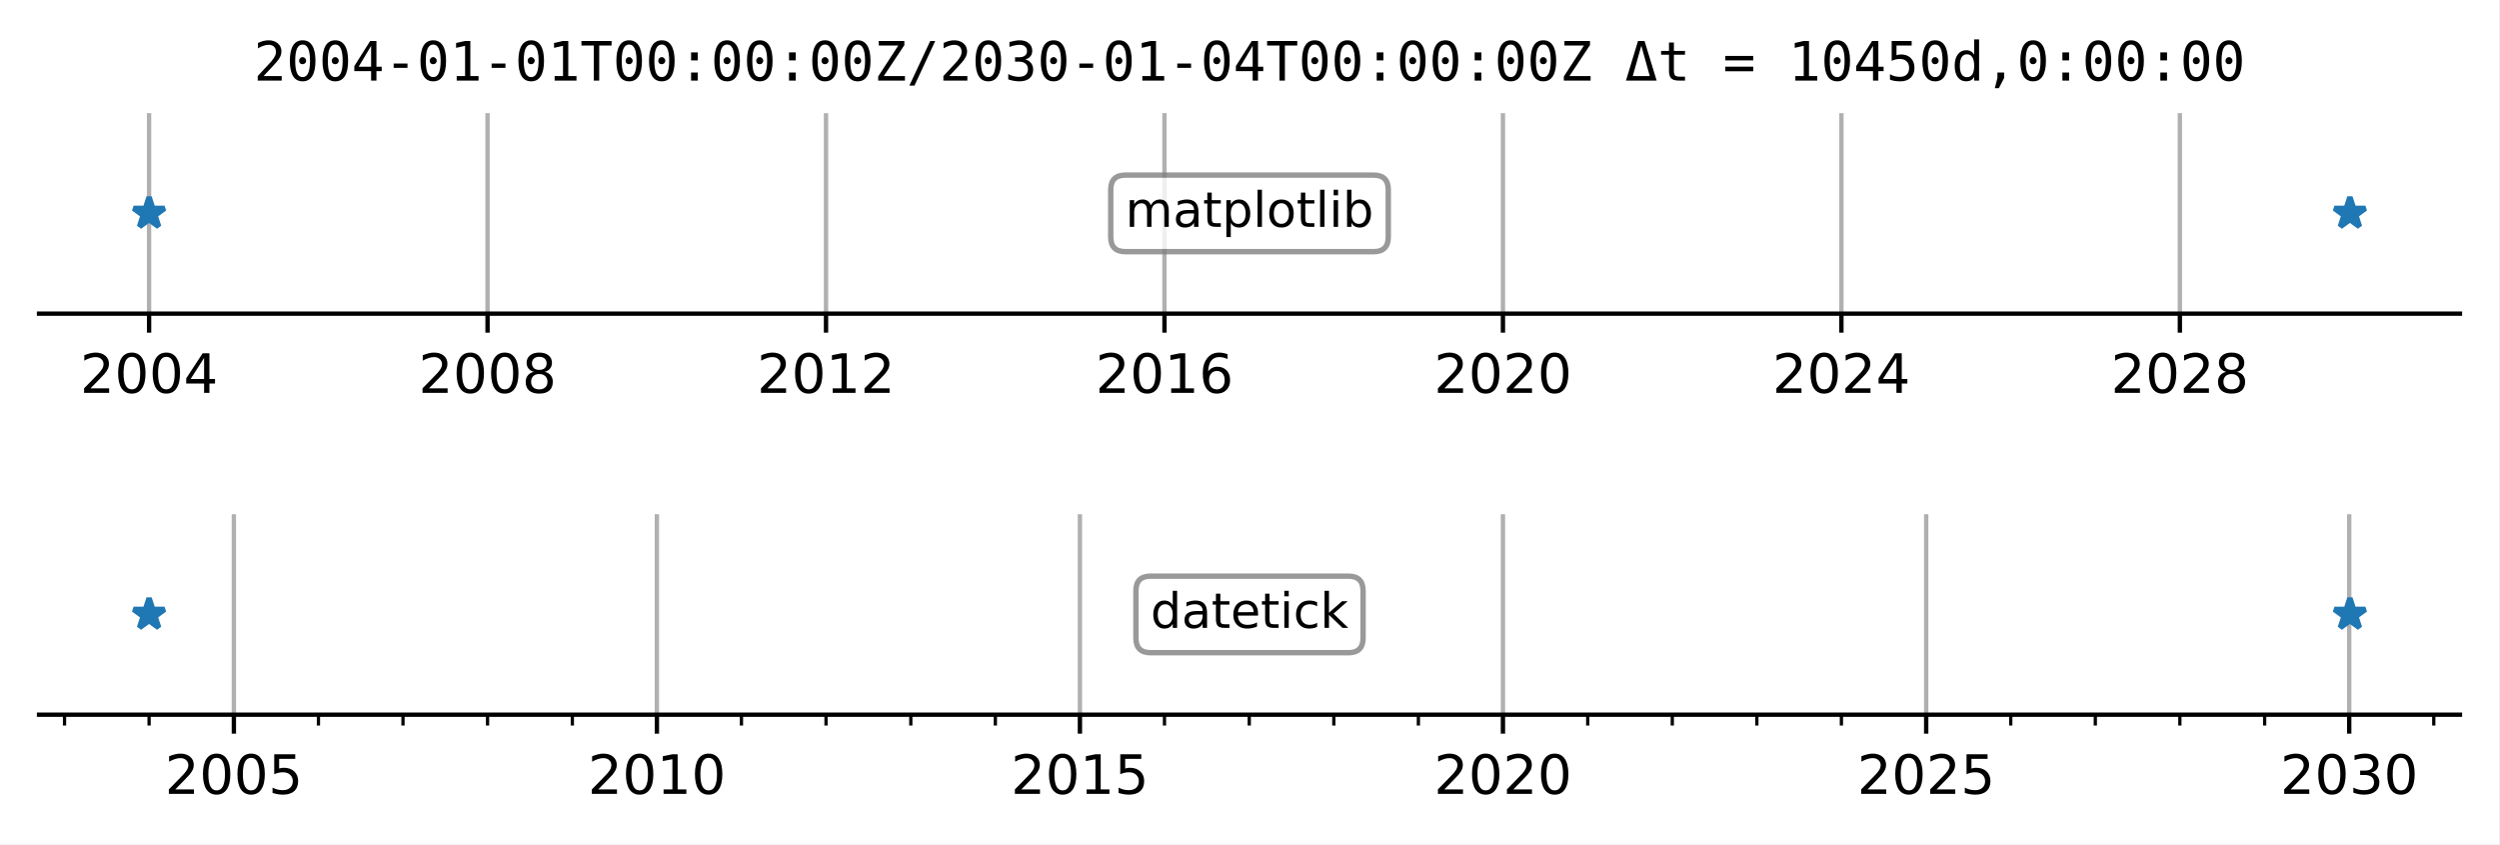
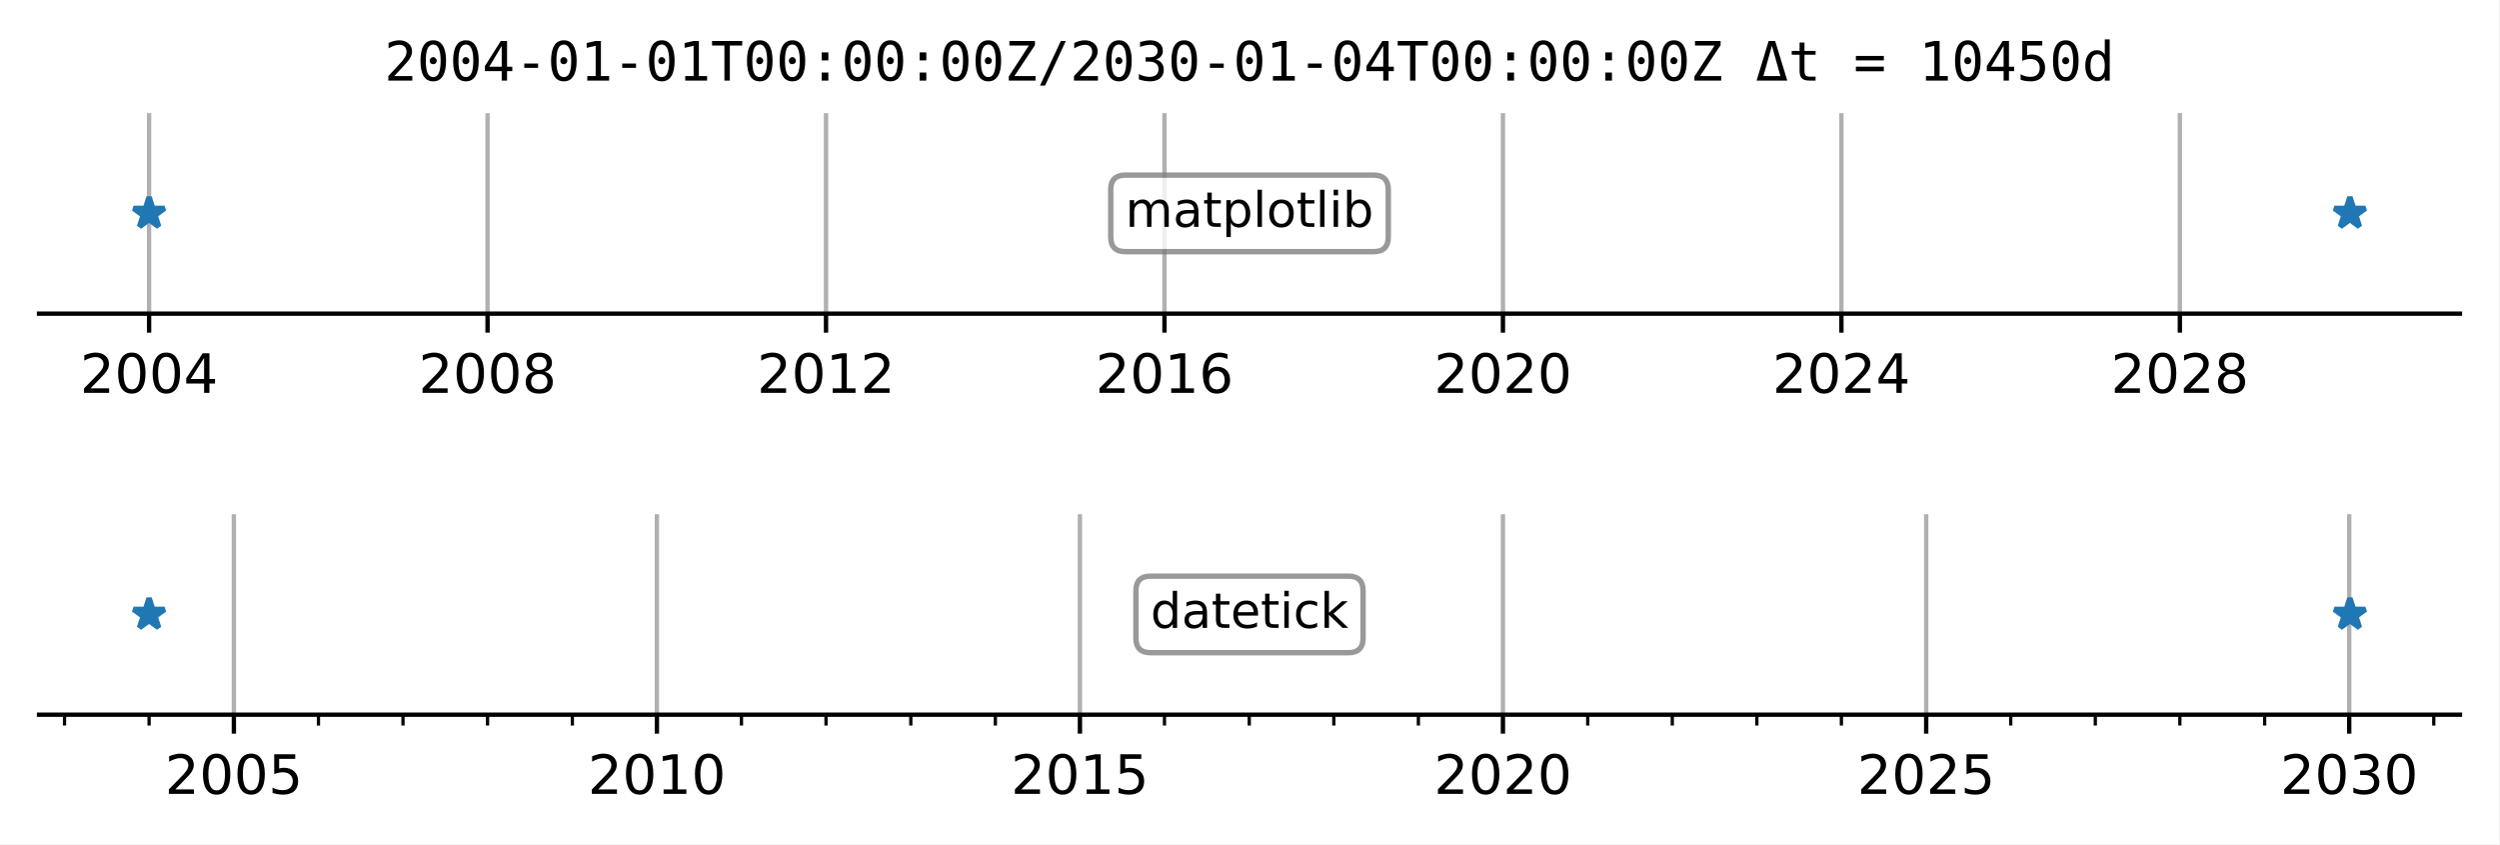
<svg xmlns="http://www.w3.org/2000/svg" xmlns:xlink="http://www.w3.org/1999/xlink" width="460.8pt" height="155.61pt" viewBox="0 0 460.8 155.61" version="1.1">
  <defs>
    <style type="text/css">*{stroke-linejoin: round; stroke-linecap: butt}</style>
  </defs>
  <g id="figure_1">
    <g id="patch_1">
      <path d="M 0 155.61  L 460.8 155.61  L 460.8 0  L 0 0  z " style="fill: #ffffff" />
    </g>
    <g id="axes_1">
      <g id="patch_2">
        <path d="M 7.2 57.812  L 453.6 57.812  L 453.6 20.852  L 7.2 20.852  z " style="fill: #ffffff" />
      </g>
      <g id="matplotlib.axis_1">
        <g id="xtick_1">
          <g id="line2d_1">
            <path d="M 27.491 57.812  L 27.491 20.852  " clip-path="url(#p5ba1d4a00c)" style="fill: none; stroke: #b0b0b0; stroke-width: 0.8; stroke-linecap: square" />
          </g>
          <g id="line2d_2">
            <defs>
              <path id="m1e6c41ab66" d="M 0 0  L 0 3.5  " style="stroke: #000000; stroke-width: 0.8" />
            </defs>
            <g>
              <use xlink:href="#m1e6c41ab66" x="27.491" y="57.812" style="stroke: #000000; stroke-width: 0.8" />
            </g>
          </g>
          <g id="text_1">
            <text style="font-size: 10px; font-family: 'DejaVu Sans', 'Bitstream Vera Sans', 'Computer Modern Sans Serif', 'Lucida Grande', 'Verdana', 'Geneva', 'Lucid', 'Arial', 'Helvetica', 'Avant Garde', sans-serif; text-anchor: middle" x="27.491" y="72.41" transform="rotate(-0 27.49091 72.41)">2004</text>
          </g>
        </g>
        <g id="xtick_2">
          <g id="line2d_3">
            <path d="M 89.901 57.812  L 89.901 20.852  " clip-path="url(#p5ba1d4a00c)" style="fill: none; stroke: #b0b0b0; stroke-width: 0.8; stroke-linecap: square" />
          </g>
          <g id="line2d_4">
            <g>
              <use xlink:href="#m1e6c41ab66" x="89.901" y="57.812" style="stroke: #000000; stroke-width: 0.8" />
            </g>
          </g>
          <g id="text_2">
            <text style="font-size: 10px; font-family: 'DejaVu Sans', 'Bitstream Vera Sans', 'Computer Modern Sans Serif', 'Lucida Grande', 'Verdana', 'Geneva', 'Lucid', 'Arial', 'Helvetica', 'Avant Garde', sans-serif; text-anchor: middle" x="89.901" y="72.41" transform="rotate(-0 89.90147 72.41)">2008</text>
          </g>
        </g>
        <g id="xtick_3">
          <g id="line2d_5">
            <path d="M 152.312 57.812  L 152.312 20.852  " clip-path="url(#p5ba1d4a00c)" style="fill: none; stroke: #b0b0b0; stroke-width: 0.8; stroke-linecap: square" />
          </g>
          <g id="line2d_6">
            <g>
              <use xlink:href="#m1e6c41ab66" x="152.312" y="57.812" style="stroke: #000000; stroke-width: 0.8" />
            </g>
          </g>
          <g id="text_3">
            <text style="font-size: 10px; font-family: 'DejaVu Sans', 'Bitstream Vera Sans', 'Computer Modern Sans Serif', 'Lucida Grande', 'Verdana', 'Geneva', 'Lucid', 'Arial', 'Helvetica', 'Avant Garde', sans-serif; text-anchor: middle" x="152.312" y="72.41" transform="rotate(-0 152.312 72.41)">2012</text>
          </g>
        </g>
        <g id="xtick_4">
          <g id="line2d_7">
            <path d="M 214.723 57.812  L 214.723 20.852  " clip-path="url(#p5ba1d4a00c)" style="fill: none; stroke: #b0b0b0; stroke-width: 0.8; stroke-linecap: square" />
          </g>
          <g id="line2d_8">
            <g>
              <use xlink:href="#m1e6c41ab66" x="214.723" y="57.812" style="stroke: #000000; stroke-width: 0.8" />
            </g>
          </g>
          <g id="text_4">
            <text style="font-size: 10px; font-family: 'DejaVu Sans', 'Bitstream Vera Sans', 'Computer Modern Sans Serif', 'Lucida Grande', 'Verdana', 'Geneva', 'Lucid', 'Arial', 'Helvetica', 'Avant Garde', sans-serif; text-anchor: middle" x="214.723" y="72.41" transform="rotate(-0 214.7226 72.41)">2016</text>
          </g>
        </g>
        <g id="xtick_5">
          <g id="line2d_9">
            <path d="M 277.133 57.812  L 277.133 20.852  " clip-path="url(#p5ba1d4a00c)" style="fill: none; stroke: #b0b0b0; stroke-width: 0.8; stroke-linecap: square" />
          </g>
          <g id="line2d_10">
            <g>
              <use xlink:href="#m1e6c41ab66" x="277.133" y="57.812" style="stroke: #000000; stroke-width: 0.8" />
            </g>
          </g>
          <g id="text_5">
            <text style="font-size: 10px; font-family: 'DejaVu Sans', 'Bitstream Vera Sans', 'Computer Modern Sans Serif', 'Lucida Grande', 'Verdana', 'Geneva', 'Lucid', 'Arial', 'Helvetica', 'Avant Garde', sans-serif; text-anchor: middle" x="277.133" y="72.41" transform="rotate(-0 277.1332 72.41)">2020</text>
          </g>
        </g>
        <g id="xtick_6">
          <g id="line2d_11">
            <path d="M 339.544 57.812  L 339.544 20.852  " clip-path="url(#p5ba1d4a00c)" style="fill: none; stroke: #b0b0b0; stroke-width: 0.8; stroke-linecap: square" />
          </g>
          <g id="line2d_12">
            <g>
              <use xlink:href="#m1e6c41ab66" x="339.544" y="57.812" style="stroke: #000000; stroke-width: 0.8" />
            </g>
          </g>
          <g id="text_6">
            <text style="font-size: 10px; font-family: 'DejaVu Sans', 'Bitstream Vera Sans', 'Computer Modern Sans Serif', 'Lucida Grande', 'Verdana', 'Geneva', 'Lucid', 'Arial', 'Helvetica', 'Avant Garde', sans-serif; text-anchor: middle" x="339.544" y="72.41" transform="rotate(-0 339.5437 72.41)">2024</text>
          </g>
        </g>
        <g id="xtick_7">
          <g id="line2d_13">
            <path d="M 401.954 57.812  L 401.954 20.852  " clip-path="url(#p5ba1d4a00c)" style="fill: none; stroke: #b0b0b0; stroke-width: 0.8; stroke-linecap: square" />
          </g>
          <g id="line2d_14">
            <g>
              <use xlink:href="#m1e6c41ab66" x="401.954" y="57.812" style="stroke: #000000; stroke-width: 0.8" />
            </g>
          </g>
          <g id="text_7">
            <text style="font-size: 10px; font-family: 'DejaVu Sans', 'Bitstream Vera Sans', 'Computer Modern Sans Serif', 'Lucida Grande', 'Verdana', 'Geneva', 'Lucid', 'Arial', 'Helvetica', 'Avant Garde', sans-serif; text-anchor: middle" x="401.954" y="72.41" transform="rotate(-0 401.9543 72.41)">2028</text>
          </g>
        </g>
      </g>
      <g id="line2d_15">
        <defs>
          <path id="maf42e94cd1" d="M 0 -3  L -0.674 -0.927  L -2.853 -0.927  L -1.09 0.354  L -1.763 2.427  L -0 1.146  L 1.763 2.427  L 1.09 0.354  L 2.853 -0.927  L 0.674 -0.927  z " style="stroke: #1f77b4; stroke-linejoin: bevel" />
        </defs>
        <g clip-path="url(#p5ba1d4a00c)">
          <use xlink:href="#maf42e94cd1" x="27.491" y="39.332" style="fill: #1f77b4; stroke: #1f77b4; stroke-linejoin: bevel" />
          <use xlink:href="#maf42e94cd1" x="433.309" y="39.332" style="fill: #1f77b4; stroke: #1f77b4; stroke-linejoin: bevel" />
        </g>
      </g>
      <g id="patch_3">
        <path d="M 7.2 57.812  L 453.6 57.812  " style="fill: none; stroke: #000000; stroke-width: 0.8; stroke-linejoin: miter; stroke-linecap: square" />
      </g>
      <g id="text_8">
        <g id="patch_4">
          <path d="M 207.513 46.387  L 253.287 46.387  Q 255.987 46.387 255.987 43.687  L 255.987 34.976  Q 255.987 32.276 253.287 32.276  L 207.513 32.276  Q 204.813 32.276 204.813 34.976  L 204.813 43.687  Q 204.813 46.387 207.513 46.387  z " style="fill: #ffffff; opacity: 0.8; stroke: #808080; stroke-linejoin: miter" />
        </g>
        <text style="font-size: 9px; font-family: 'DejaVu Sans', 'Bitstream Vera Sans', 'Computer Modern Sans Serif', 'Lucida Grande', 'Verdana', 'Geneva', 'Lucid', 'Arial', 'Helvetica', 'Avant Garde', sans-serif; text-anchor: middle" x="230.4" y="41.815" transform="rotate(-0 230.4 41.815)">matplotlib</text>
      </g>
      <g id="text_9">
-         <text style="font-size: 10px; font-family: 'DejaVu Sans Mono', 'Bitstream Vera Sans Mono', 'Computer Modern Typewriter', 'Andale Mono', 'Nimbus Mono L', 'Courier New', 'Courier', 'Fixed', 'Terminal', monospace; text-anchor: middle" x="230.4" y="14.852" transform="rotate(-0 230.4 14.85156)">2004-01-01T00:00:00Z/2030-01-04T00:00:00Z Δt = 10450d,0:00:00</text>
+         <text style="font-size: 10px; font-family: 'DejaVu Sans Mono', 'Bitstream Vera Sans Mono', 'Computer Modern Typewriter', 'Andale Mono', 'Nimbus Mono L', 'Courier New', 'Courier', 'Fixed', 'Terminal', monospace; text-anchor: middle" x="230.4" y="14.852" transform="rotate(-0 230.4 14.85156)">2004-01-01T00:00:00Z/2030-01-04T00:00:00Z Δt = 10450d</text>
      </g>
    </g>
    <g id="axes_2">
      <g id="patch_5">
        <path d="M 7.2 131.732  L 453.6 131.732  L 453.6 94.772  L 7.2 94.772  z " style="fill: #ffffff" />
      </g>
      <g id="matplotlib.axis_2">
        <g id="xtick_8">
          <g id="line2d_16">
            <path d="M 43.126 131.732  L 43.126 94.772  " clip-path="url(#pb77dcd7724)" style="fill: none; stroke: #b0b0b0; stroke-width: 0.8; stroke-linecap: square" />
          </g>
          <g id="line2d_17">
            <g>
              <use xlink:href="#m1e6c41ab66" x="43.126" y="131.732" style="stroke: #000000; stroke-width: 0.8" />
            </g>
          </g>
          <g id="text_10">
            <text style="font-size: 10px; font-family: 'DejaVu Sans', 'Bitstream Vera Sans', 'Computer Modern Sans Serif', 'Lucida Grande', 'Verdana', 'Geneva', 'Lucid', 'Arial', 'Helvetica', 'Avant Garde', sans-serif; text-anchor: middle" x="43.126" y="146.33" transform="rotate(-0 43.12559 146.33)">2005</text>
          </g>
        </g>
        <g id="xtick_9">
          <g id="line2d_18">
            <path d="M 121.128 131.732  L 121.128 94.772  " clip-path="url(#pb77dcd7724)" style="fill: none; stroke: #b0b0b0; stroke-width: 0.8; stroke-linecap: square" />
          </g>
          <g id="line2d_19">
            <g>
              <use xlink:href="#m1e6c41ab66" x="121.128" y="131.732" style="stroke: #000000; stroke-width: 0.8" />
            </g>
          </g>
          <g id="text_11">
            <text style="font-size: 10px; font-family: 'DejaVu Sans', 'Bitstream Vera Sans', 'Computer Modern Sans Serif', 'Lucida Grande', 'Verdana', 'Geneva', 'Lucid', 'Arial', 'Helvetica', 'Avant Garde', sans-serif; text-anchor: middle" x="121.128" y="146.33" transform="rotate(-0 121.1281 146.33)">2010</text>
          </g>
        </g>
        <g id="xtick_10">
          <g id="line2d_20">
            <path d="M 199.131 131.732  L 199.131 94.772  " clip-path="url(#pb77dcd7724)" style="fill: none; stroke: #b0b0b0; stroke-width: 0.8; stroke-linecap: square" />
          </g>
          <g id="line2d_21">
            <g>
              <use xlink:href="#m1e6c41ab66" x="199.131" y="131.732" style="stroke: #000000; stroke-width: 0.8" />
            </g>
          </g>
          <g id="text_12">
            <text style="font-size: 10px; font-family: 'DejaVu Sans', 'Bitstream Vera Sans', 'Computer Modern Sans Serif', 'Lucida Grande', 'Verdana', 'Geneva', 'Lucid', 'Arial', 'Helvetica', 'Avant Garde', sans-serif; text-anchor: middle" x="199.131" y="146.33" transform="rotate(-0 199.1306 146.33)">2015</text>
          </g>
        </g>
        <g id="xtick_11">
          <g id="line2d_22">
            <path d="M 277.133 131.732  L 277.133 94.772  " clip-path="url(#pb77dcd7724)" style="fill: none; stroke: #b0b0b0; stroke-width: 0.8; stroke-linecap: square" />
          </g>
          <g id="line2d_23">
            <g>
              <use xlink:href="#m1e6c41ab66" x="277.133" y="131.732" style="stroke: #000000; stroke-width: 0.8" />
            </g>
          </g>
          <g id="text_13">
            <text style="font-size: 10px; font-family: 'DejaVu Sans', 'Bitstream Vera Sans', 'Computer Modern Sans Serif', 'Lucida Grande', 'Verdana', 'Geneva', 'Lucid', 'Arial', 'Helvetica', 'Avant Garde', sans-serif; text-anchor: middle" x="277.133" y="146.33" transform="rotate(-0 277.1332 146.33)">2020</text>
          </g>
        </g>
        <g id="xtick_12">
          <g id="line2d_24">
            <path d="M 355.178 131.732  L 355.178 94.772  " clip-path="url(#pb77dcd7724)" style="fill: none; stroke: #b0b0b0; stroke-width: 0.8; stroke-linecap: square" />
          </g>
          <g id="line2d_25">
            <g>
              <use xlink:href="#m1e6c41ab66" x="355.178" y="131.732" style="stroke: #000000; stroke-width: 0.8" />
            </g>
          </g>
          <g id="text_14">
            <text style="font-size: 10px; font-family: 'DejaVu Sans', 'Bitstream Vera Sans', 'Computer Modern Sans Serif', 'Lucida Grande', 'Verdana', 'Geneva', 'Lucid', 'Arial', 'Helvetica', 'Avant Garde', sans-serif; text-anchor: middle" x="355.178" y="146.33" transform="rotate(-0 355.1784 146.33)">2025</text>
          </g>
        </g>
        <g id="xtick_13">
          <g id="line2d_26">
            <path d="M 433.181 131.732  L 433.181 94.772  " clip-path="url(#pb77dcd7724)" style="fill: none; stroke: #b0b0b0; stroke-width: 0.8; stroke-linecap: square" />
          </g>
          <g id="line2d_27">
            <g>
              <use xlink:href="#m1e6c41ab66" x="433.181" y="131.732" style="stroke: #000000; stroke-width: 0.8" />
            </g>
          </g>
          <g id="text_15">
            <text style="font-size: 10px; font-family: 'DejaVu Sans', 'Bitstream Vera Sans', 'Computer Modern Sans Serif', 'Lucida Grande', 'Verdana', 'Geneva', 'Lucid', 'Arial', 'Helvetica', 'Avant Garde', sans-serif; text-anchor: middle" x="433.181" y="146.33" transform="rotate(-0 433.1809 146.33)">2030</text>
          </g>
        </g>
        <g id="xtick_14">
          <g id="line2d_28">
            <defs>
              <path id="m7da8c832f9" d="M 0 0  L 0 2  " style="stroke: #000000; stroke-width: 0.6" />
            </defs>
            <g>
              <use xlink:href="#m7da8c832f9" x="11.899" y="131.732" style="stroke: #000000; stroke-width: 0.6" />
            </g>
          </g>
        </g>
        <g id="xtick_15">
          <g id="line2d_29">
            <g>
              <use xlink:href="#m7da8c832f9" x="27.491" y="131.732" style="stroke: #000000; stroke-width: 0.6" />
            </g>
          </g>
        </g>
        <g id="xtick_16">
          <g id="line2d_30">
            <g>
              <use xlink:href="#m7da8c832f9" x="58.718" y="131.732" style="stroke: #000000; stroke-width: 0.6" />
            </g>
          </g>
        </g>
        <g id="xtick_17">
          <g id="line2d_31">
            <g>
              <use xlink:href="#m7da8c832f9" x="74.31" y="131.732" style="stroke: #000000; stroke-width: 0.6" />
            </g>
          </g>
        </g>
        <g id="xtick_18">
          <g id="line2d_32">
            <g>
              <use xlink:href="#m7da8c832f9" x="89.901" y="131.732" style="stroke: #000000; stroke-width: 0.6" />
            </g>
          </g>
        </g>
        <g id="xtick_19">
          <g id="line2d_33">
            <g>
              <use xlink:href="#m7da8c832f9" x="105.536" y="131.732" style="stroke: #000000; stroke-width: 0.6" />
            </g>
          </g>
        </g>
        <g id="xtick_20">
          <g id="line2d_34">
            <g>
              <use xlink:href="#m7da8c832f9" x="136.72" y="131.732" style="stroke: #000000; stroke-width: 0.6" />
            </g>
          </g>
        </g>
        <g id="xtick_21">
          <g id="line2d_35">
            <g>
              <use xlink:href="#m7da8c832f9" x="152.312" y="131.732" style="stroke: #000000; stroke-width: 0.6" />
            </g>
          </g>
        </g>
        <g id="xtick_22">
          <g id="line2d_36">
            <g>
              <use xlink:href="#m7da8c832f9" x="167.947" y="131.732" style="stroke: #000000; stroke-width: 0.6" />
            </g>
          </g>
        </g>
        <g id="xtick_23">
          <g id="line2d_37">
            <g>
              <use xlink:href="#m7da8c832f9" x="183.539" y="131.732" style="stroke: #000000; stroke-width: 0.6" />
            </g>
          </g>
        </g>
        <g id="xtick_24">
          <g id="line2d_38">
            <g>
              <use xlink:href="#m7da8c832f9" x="214.723" y="131.732" style="stroke: #000000; stroke-width: 0.6" />
            </g>
          </g>
        </g>
        <g id="xtick_25">
          <g id="line2d_39">
            <g>
              <use xlink:href="#m7da8c832f9" x="230.357" y="131.732" style="stroke: #000000; stroke-width: 0.6" />
            </g>
          </g>
        </g>
        <g id="xtick_26">
          <g id="line2d_40">
            <g>
              <use xlink:href="#m7da8c832f9" x="245.949" y="131.732" style="stroke: #000000; stroke-width: 0.6" />
            </g>
          </g>
        </g>
        <g id="xtick_27">
          <g id="line2d_41">
            <g>
              <use xlink:href="#m7da8c832f9" x="261.541" y="131.732" style="stroke: #000000; stroke-width: 0.6" />
            </g>
          </g>
        </g>
        <g id="xtick_28">
          <g id="line2d_42">
            <g>
              <use xlink:href="#m7da8c832f9" x="292.768" y="131.732" style="stroke: #000000; stroke-width: 0.6" />
            </g>
          </g>
        </g>
        <g id="xtick_29">
          <g id="line2d_43">
            <g>
              <use xlink:href="#m7da8c832f9" x="308.36" y="131.732" style="stroke: #000000; stroke-width: 0.6" />
            </g>
          </g>
        </g>
        <g id="xtick_30">
          <g id="line2d_44">
            <g>
              <use xlink:href="#m7da8c832f9" x="323.952" y="131.732" style="stroke: #000000; stroke-width: 0.6" />
            </g>
          </g>
        </g>
        <g id="xtick_31">
          <g id="line2d_45">
            <g>
              <use xlink:href="#m7da8c832f9" x="339.544" y="131.732" style="stroke: #000000; stroke-width: 0.6" />
            </g>
          </g>
        </g>
        <g id="xtick_32">
          <g id="line2d_46">
            <g>
              <use xlink:href="#m7da8c832f9" x="370.77" y="131.732" style="stroke: #000000; stroke-width: 0.6" />
            </g>
          </g>
        </g>
        <g id="xtick_33">
          <g id="line2d_47">
            <g>
              <use xlink:href="#m7da8c832f9" x="386.362" y="131.732" style="stroke: #000000; stroke-width: 0.6" />
            </g>
          </g>
        </g>
        <g id="xtick_34">
          <g id="line2d_48">
            <g>
              <use xlink:href="#m7da8c832f9" x="401.954" y="131.732" style="stroke: #000000; stroke-width: 0.6" />
            </g>
          </g>
        </g>
        <g id="xtick_35">
          <g id="line2d_49">
            <g>
              <use xlink:href="#m7da8c832f9" x="417.589" y="131.732" style="stroke: #000000; stroke-width: 0.6" />
            </g>
          </g>
        </g>
        <g id="xtick_36">
          <g id="line2d_50">
            <g>
              <use xlink:href="#m7da8c832f9" x="448.773" y="131.732" style="stroke: #000000; stroke-width: 0.6" />
            </g>
          </g>
        </g>
      </g>
      <g id="line2d_51">
        <g clip-path="url(#pb77dcd7724)">
          <use xlink:href="#maf42e94cd1" x="27.491" y="113.252" style="fill: #1f77b4; stroke: #1f77b4; stroke-linejoin: bevel" />
          <use xlink:href="#maf42e94cd1" x="433.309" y="113.252" style="fill: #1f77b4; stroke: #1f77b4; stroke-linejoin: bevel" />
        </g>
      </g>
      <g id="patch_6">
        <path d="M 7.2 131.732  L 453.6 131.732  " style="fill: none; stroke: #000000; stroke-width: 0.8; stroke-linejoin: miter; stroke-linecap: square" />
      </g>
      <g id="text_16">
        <g id="patch_7">
          <path d="M 212.158 120.307  L 248.642 120.307  Q 251.342 120.307 251.342 117.607  L 251.342 108.896  Q 251.342 106.196 248.642 106.196  L 212.158 106.196  Q 209.458 106.196 209.458 108.896  L 209.458 117.607  Q 209.458 120.307 212.158 120.307  z " style="fill: #ffffff; opacity: 0.8; stroke: #808080; stroke-linejoin: miter" />
        </g>
        <text style="font-size: 9px; font-family: 'DejaVu Sans', 'Bitstream Vera Sans', 'Computer Modern Sans Serif', 'Lucida Grande', 'Verdana', 'Geneva', 'Lucid', 'Arial', 'Helvetica', 'Avant Garde', sans-serif; text-anchor: middle" x="230.4" y="115.735" transform="rotate(-0 230.4 115.735)">datetick</text>
      </g>
    </g>
  </g>
  <defs>
    <clipPath id="p5ba1d4a00c">
      <rect x="7.2" y="20.852" width="446.4" height="36.96" />
    </clipPath>
    <clipPath id="pb77dcd7724">
      <rect x="7.2" y="94.772" width="446.4" height="36.96" />
    </clipPath>
  </defs>
</svg>
